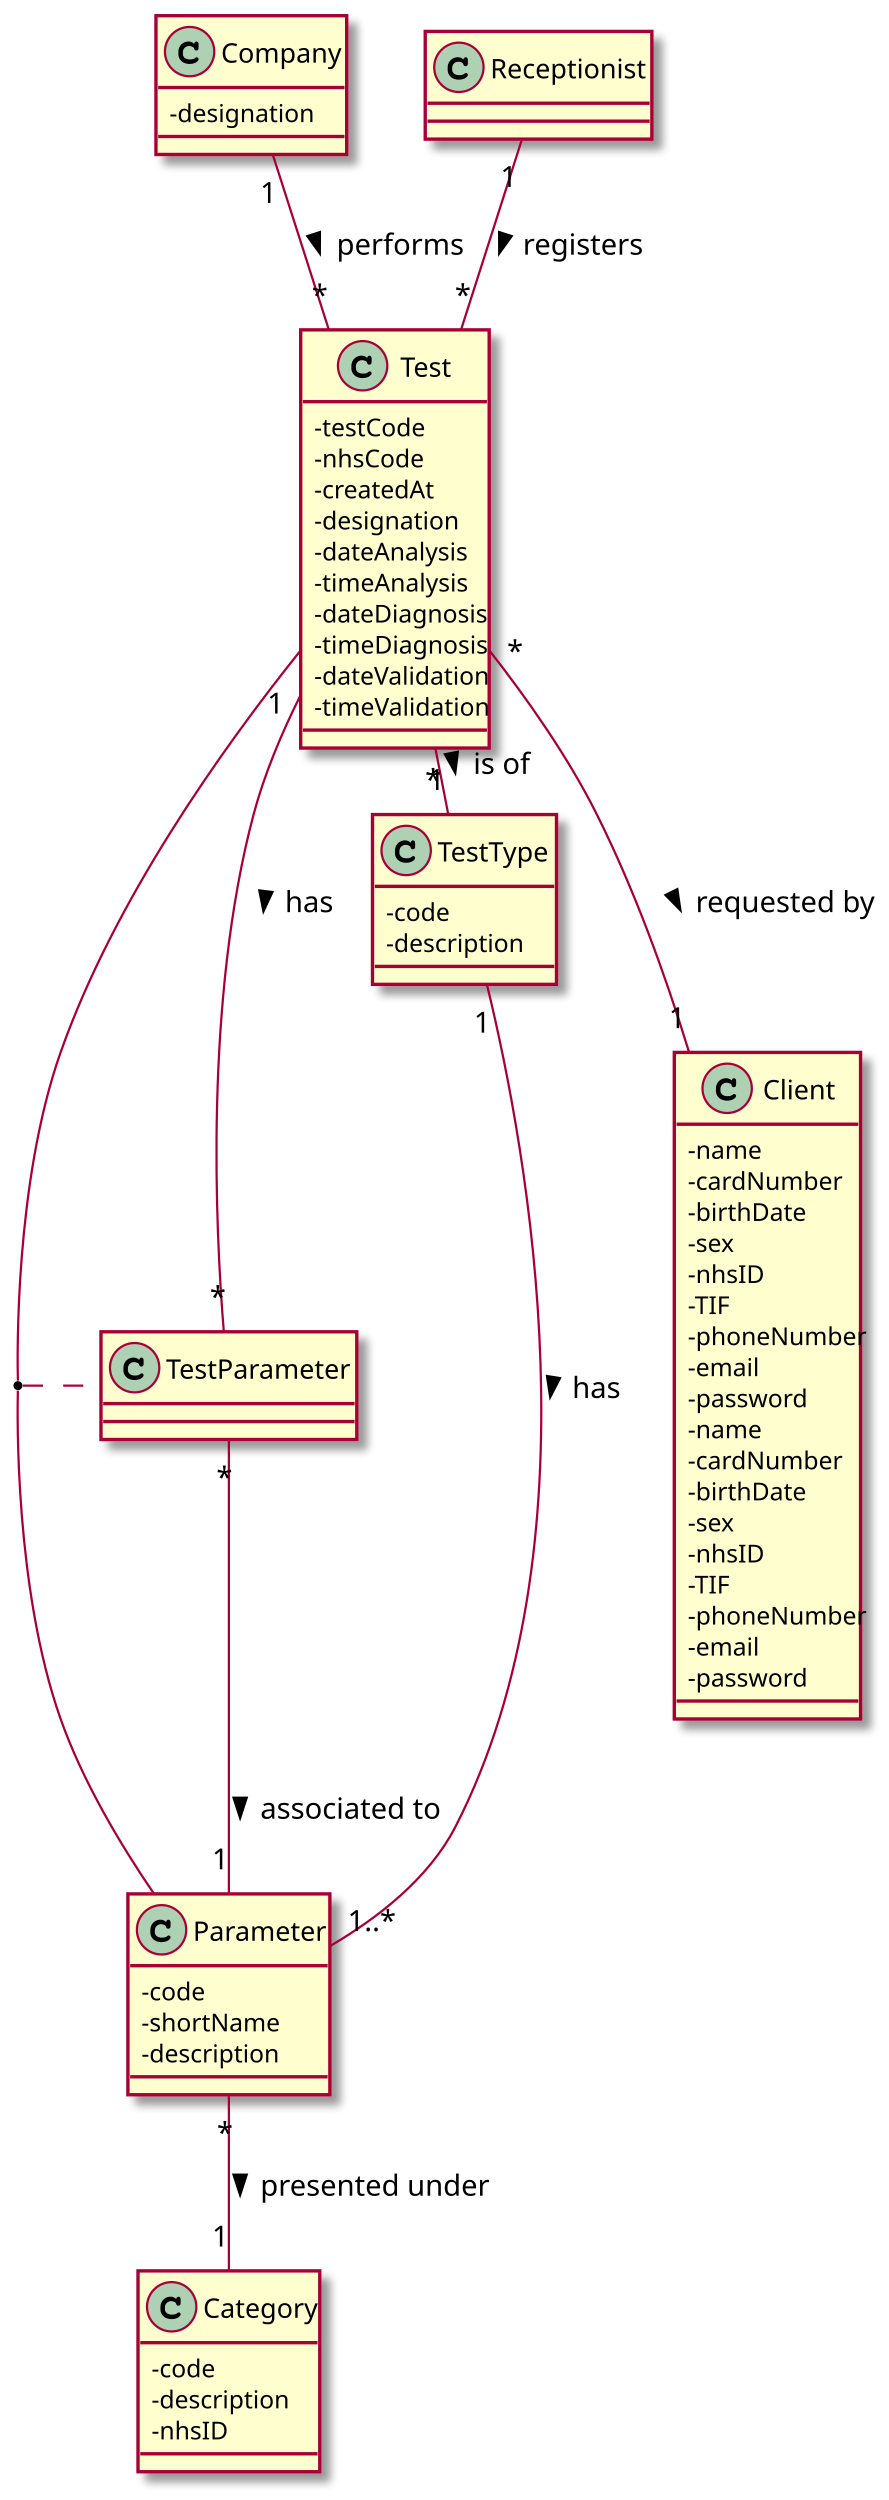
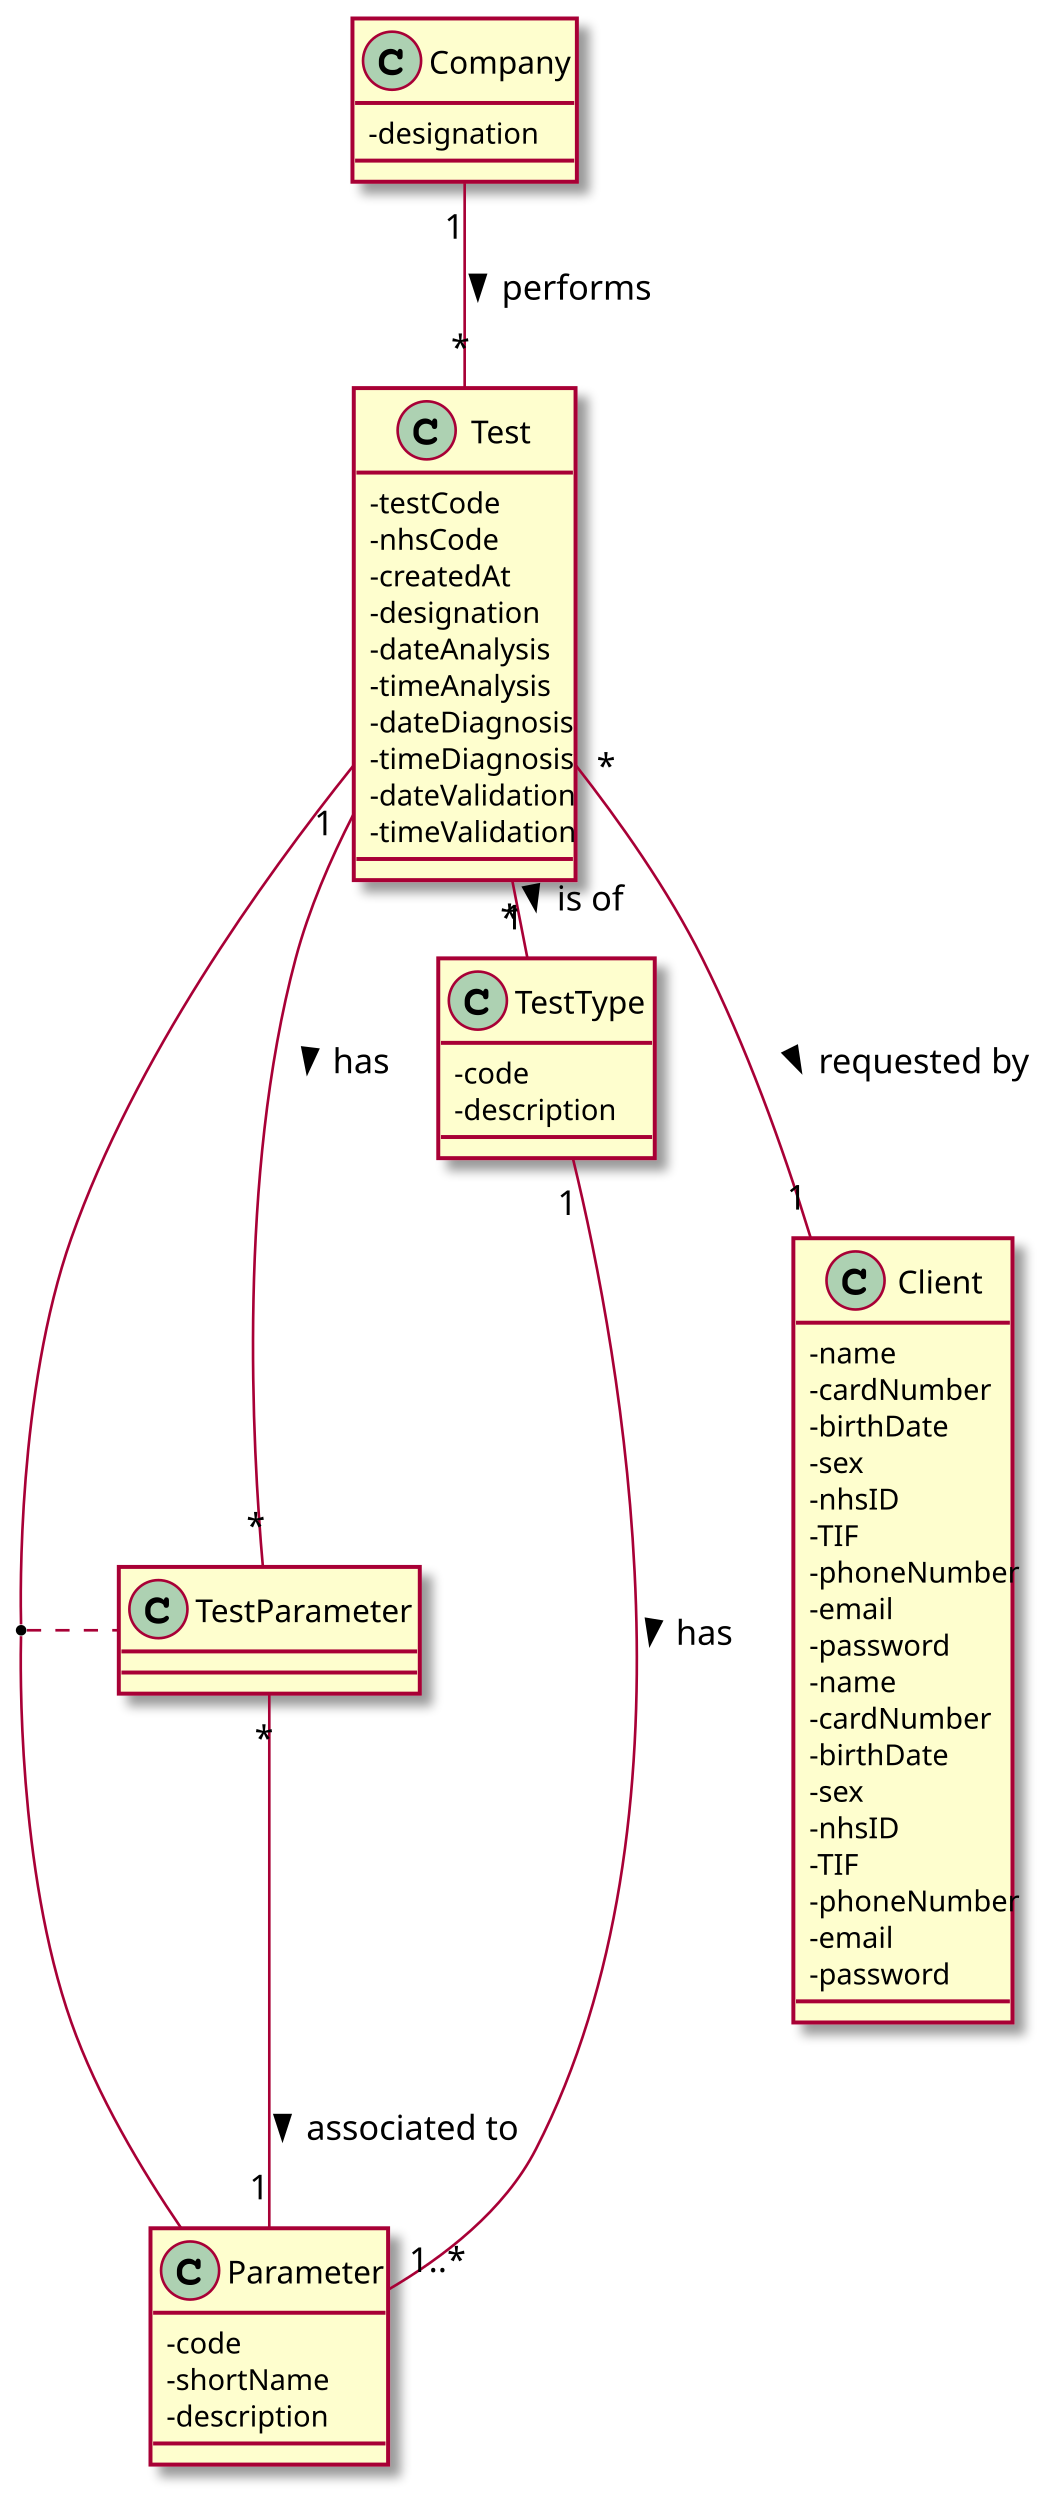
- <svg xmlns="http://www.w3.org/2000/svg" contentScriptType="application/ecmascript" contentStyleType="text/css" height="869.7px" preserveAspectRatio="none" style="width:309px;height:869px;" version="1.1" viewBox="0 0 309 869" width="309.66px" zoomAndPan="magnify">
+ <svg xmlns="http://www.w3.org/2000/svg" contentScriptType="application/ecmascript" contentStyleType="text/css" height="1231.1px" preserveAspectRatio="none" style="width:516px;height:1231px;" version="1.1" viewBox="0 0 516 1231" width="516.1px" zoomAndPan="magnify">
  <defs>
-     <filter height="300%" id="f1e3ngwdzw3k4w" width="300%" x="-1" y="-1">
-       <feGaussianBlur result="blurOut" stdDeviation="1.56" />
+     <filter height="300%" id="f1mv7t9ml3htrl" width="300%" x="-1" y="-1">
+       <feGaussianBlur result="blurOut" stdDeviation="2.6" />
      <feColorMatrix in="blurOut" result="blurOut2" type="matrix" values="0 0 0 0 0 0 0 0 0 0 0 0 0 0 0 0 0 0 .4 0" />
-       <feOffset dx="3.12" dy="3.12" in="blurOut2" result="blurOut3" />
+       <feOffset dx="5.2" dy="5.2" in="blurOut2" result="blurOut3" />
      <feBlend in="SourceGraphic" in2="blurOut3" mode="normal" />
    </filter>
  </defs>
  <g>
-     <rect codeLine="3" fill="#FEFECE" filter="url(#f1e3ngwdzw3k4w)" height="48.232" id="Company" style="stroke:#A80036;stroke-width:1.17;" width="66.3" x="54.21" y="5.46" />
-     <ellipse cx="65.91" cy="17.94" fill="#ADD1B2" rx="8.58" ry="8.58" style="stroke:#A80036;stroke-width:0.78;" />
-     <path d="M67.47,15.21 Q67.628,14.82 67.811,14.625 Q67.994,14.43 68.201,14.43 Q68.567,14.43 68.798,14.649 Q69.03,14.869 69.03,15.381 L69.03,16.599 Q69.03,17.111 68.811,17.331 Q68.591,17.55 68.25,17.55 Q67.945,17.55 67.75,17.416 Q67.555,17.282 67.47,16.928 Q67.433,16.685 67.299,16.551 Q67.056,16.295 66.617,16.148 Q66.178,15.99 65.739,15.99 Q65.191,15.99 64.728,16.209 Q64.277,16.429 63.923,16.916 Q63.57,17.404 63.57,18.074 L63.57,18.793 Q63.57,19.598 64.228,20.134 Q64.886,20.67 66.056,20.67 Q66.751,20.67 67.238,20.512 Q67.519,20.426 67.836,20.146 Q68.043,19.988 68.153,19.939 Q68.262,19.89 68.396,19.89 Q68.652,19.89 68.835,20.097 Q69.03,20.292 69.03,20.573 Q69.03,20.841 68.762,21.157 Q68.372,21.621 67.75,21.877 Q66.934,22.23 65.934,22.23 Q64.764,22.23 63.826,21.767 Q63.07,21.401 62.534,20.609 Q62.01,19.817 62.01,18.878 L62.01,18.025 Q62.01,17.05 62.473,16.197 Q62.948,15.344 63.765,14.893 Q64.594,14.43 65.52,14.43 Q66.081,14.43 66.568,14.625 Q67.056,14.82 67.47,15.21 Z " fill="#000000" />
-     <text fill="#000000" font-family="sans-serif" font-size="9.36" lengthAdjust="spacing" textLength="41.34" x="76.83" y="21.77">Company</text>
-     <line style="stroke:#A80036;stroke-width:1.17;" x1="54.99" x2="119.73" y1="30.42" y2="30.42" />
-     <text fill="#000000" font-family="sans-serif" font-size="8.58" lengthAdjust="spacing" textLength="46.02" x="58.89" y="42.447">-designation</text>
-     <line style="stroke:#A80036;stroke-width:1.17;" x1="54.99" x2="119.73" y1="47.452" y2="47.452" />
-     <rect codeLine="6" fill="#FEFECE" filter="url(#f1e3ngwdzw3k4w)" height="145.36" id="Test" style="stroke:#A80036;stroke-width:1.17;" width="65.52" x="104.52" y="114.66" />
-     <ellipse cx="126.048" cy="127.14" fill="#ADD1B2" rx="8.58" ry="8.58" style="stroke:#A80036;stroke-width:0.78;" />
-     <path d="M127.608,124.41 Q127.766,124.02 127.949,123.825 Q128.132,123.63 128.339,123.63 Q128.705,123.63 128.936,123.849 Q129.168,124.069 129.168,124.581 L129.168,125.799 Q129.168,126.311 128.949,126.531 Q128.729,126.75 128.388,126.75 Q128.083,126.75 127.888,126.616 Q127.693,126.482 127.608,126.128 Q127.571,125.885 127.437,125.751 Q127.194,125.495 126.755,125.348 Q126.316,125.19 125.877,125.19 Q125.329,125.19 124.866,125.409 Q124.415,125.629 124.061,126.116 Q123.708,126.604 123.708,127.274 L123.708,127.993 Q123.708,128.798 124.366,129.334 Q125.024,129.87 126.194,129.87 Q126.889,129.87 127.376,129.712 Q127.657,129.626 127.974,129.346 Q128.181,129.188 128.291,129.139 Q128.4,129.09 128.534,129.09 Q128.79,129.09 128.973,129.297 Q129.168,129.492 129.168,129.773 Q129.168,130.041 128.9,130.357 Q128.51,130.821 127.888,131.077 Q127.072,131.43 126.072,131.43 Q124.902,131.43 123.964,130.967 Q123.208,130.601 122.672,129.809 Q122.148,129.017 122.148,128.078 L122.148,127.225 Q122.148,126.25 122.611,125.397 Q123.086,124.544 123.903,124.093 Q124.732,123.63 125.658,123.63 Q126.219,123.63 126.706,123.825 Q127.194,124.02 127.608,124.41 Z " fill="#000000" />
-     <text fill="#000000" font-family="sans-serif" font-size="9.36" lengthAdjust="spacing" textLength="18.72" x="139.152" y="130.97">Test</text>
-     <line style="stroke:#A80036;stroke-width:1.17;" x1="105.3" x2="169.26" y1="139.62" y2="139.62" />
-     <text fill="#000000" font-family="sans-serif" font-size="8.58" lengthAdjust="spacing" textLength="36.66" x="109.2" y="151.647">-testCode</text>
-     <text fill="#000000" font-family="sans-serif" font-size="8.58" lengthAdjust="spacing" textLength="36.66" x="109.2" y="162.439">-nhsCode</text>
-     <text fill="#000000" font-family="sans-serif" font-size="8.58" lengthAdjust="spacing" textLength="40.56" x="109.2" y="173.231">-createdAt</text>
-     <text fill="#000000" font-family="sans-serif" font-size="8.58" lengthAdjust="spacing" textLength="46.02" x="109.2" y="184.023">-designation</text>
-     <text fill="#000000" font-family="sans-serif" font-size="8.58" lengthAdjust="spacing" textLength="52.26" x="109.2" y="194.815">-dateAnalysis</text>
-     <text fill="#000000" font-family="sans-serif" font-size="8.58" lengthAdjust="spacing" textLength="50.7" x="109.2" y="205.607">-timeAnalysis</text>
-     <text fill="#000000" font-family="sans-serif" font-size="8.58" lengthAdjust="spacing" textLength="56.16" x="109.2" y="216.399">-dateDiagnosis</text>
-     <text fill="#000000" font-family="sans-serif" font-size="8.58" lengthAdjust="spacing" textLength="54.6" x="109.2" y="227.191">-timeDiagnosis</text>
-     <text fill="#000000" font-family="sans-serif" font-size="8.58" lengthAdjust="spacing" textLength="56.16" x="109.2" y="237.983">-dateValidation</text>
-     <text fill="#000000" font-family="sans-serif" font-size="8.58" lengthAdjust="spacing" textLength="54.6" x="109.2" y="248.775">-timeValidation</text>
-     <line style="stroke:#A80036;stroke-width:1.17;" x1="105.3" x2="169.26" y1="253.78" y2="253.78" />
-     <rect codeLine="39" fill="#FEFECE" filter="url(#f1e3ngwdzw3k4w)" height="231.697" id="Client" style="stroke:#A80036;stroke-width:1.17;" width="64.74" x="234.39" y="365.82" />
-     <ellipse cx="252.759" cy="378.3" fill="#ADD1B2" rx="8.58" ry="8.58" style="stroke:#A80036;stroke-width:0.78;" />
-     <path d="M254.319,375.57 Q254.477,375.18 254.66,374.985 Q254.843,374.79 255.05,374.79 Q255.416,374.79 255.647,375.009 Q255.879,375.229 255.879,375.741 L255.879,376.959 Q255.879,377.471 255.66,377.691 Q255.44,377.91 255.099,377.91 Q254.794,377.91 254.599,377.776 Q254.404,377.642 254.319,377.288 Q254.282,377.045 254.148,376.911 Q253.905,376.655 253.466,376.508 Q253.027,376.35 252.588,376.35 Q252.04,376.35 251.577,376.569 Q251.126,376.789 250.772,377.276 Q250.419,377.764 250.419,378.434 L250.419,379.153 Q250.419,379.957 251.077,380.494 Q251.735,381.03 252.905,381.03 Q253.6,381.03 254.087,380.872 Q254.368,380.786 254.685,380.506 Q254.892,380.348 255.001,380.299 Q255.111,380.25 255.245,380.25 Q255.501,380.25 255.684,380.457 Q255.879,380.652 255.879,380.933 Q255.879,381.201 255.611,381.517 Q255.221,381.981 254.599,382.237 Q253.783,382.59 252.783,382.59 Q251.613,382.59 250.675,382.127 Q249.919,381.761 249.383,380.969 Q248.859,380.177 248.859,379.238 L248.859,378.385 Q248.859,377.41 249.322,376.557 Q249.797,375.704 250.614,375.253 Q251.443,374.79 252.369,374.79 Q252.93,374.79 253.417,374.985 Q253.905,375.18 254.319,375.57 Z " fill="#000000" />
-     <text fill="#000000" font-family="sans-serif" font-size="9.36" lengthAdjust="spacing" textLength="24.96" x="265.161" y="382.13">Client</text>
-     <line style="stroke:#A80036;stroke-width:1.17;" x1="235.17" x2="298.35" y1="390.78" y2="390.78" />
-     <text fill="#000000" font-family="sans-serif" font-size="8.58" lengthAdjust="spacing" textLength="23.4" x="239.07" y="402.807">-name</text>
-     <text fill="#000000" font-family="sans-serif" font-size="8.58" lengthAdjust="spacing" textLength="49.14" x="239.07" y="413.599">-cardNumber</text>
-     <text fill="#000000" font-family="sans-serif" font-size="8.58" lengthAdjust="spacing" textLength="36.66" x="239.07" y="424.391">-birthDate</text>
-     <text fill="#000000" font-family="sans-serif" font-size="8.58" lengthAdjust="spacing" textLength="17.16" x="239.07" y="435.183">-sex</text>
-     <text fill="#000000" font-family="sans-serif" font-size="8.58" lengthAdjust="spacing" textLength="24.18" x="239.07" y="445.975">-nhsID</text>
-     <text fill="#000000" font-family="sans-serif" font-size="8.58" lengthAdjust="spacing" textLength="14.04" x="239.07" y="456.767">-TIF</text>
-     <text fill="#000000" font-family="sans-serif" font-size="8.58" lengthAdjust="spacing" textLength="55.38" x="239.07" y="467.559">-phoneNumber</text>
-     <text fill="#000000" font-family="sans-serif" font-size="8.58" lengthAdjust="spacing" textLength="21.84" x="239.07" y="478.351">-email</text>
-     <text fill="#000000" font-family="sans-serif" font-size="8.58" lengthAdjust="spacing" textLength="42.12" x="239.07" y="489.143">-password</text>
-     <text fill="#000000" font-family="sans-serif" font-size="8.58" lengthAdjust="spacing" textLength="23.4" x="239.07" y="499.935">-name</text>
-     <text fill="#000000" font-family="sans-serif" font-size="8.58" lengthAdjust="spacing" textLength="49.14" x="239.07" y="510.727">-cardNumber</text>
-     <text fill="#000000" font-family="sans-serif" font-size="8.58" lengthAdjust="spacing" textLength="36.66" x="239.07" y="521.519">-birthDate</text>
-     <text fill="#000000" font-family="sans-serif" font-size="8.58" lengthAdjust="spacing" textLength="17.16" x="239.07" y="532.311">-sex</text>
-     <text fill="#000000" font-family="sans-serif" font-size="8.58" lengthAdjust="spacing" textLength="24.18" x="239.07" y="543.103">-nhsID</text>
-     <text fill="#000000" font-family="sans-serif" font-size="8.58" lengthAdjust="spacing" textLength="14.04" x="239.07" y="553.895">-TIF</text>
-     <text fill="#000000" font-family="sans-serif" font-size="8.58" lengthAdjust="spacing" textLength="55.38" x="239.07" y="564.687">-phoneNumber</text>
-     <text fill="#000000" font-family="sans-serif" font-size="8.58" lengthAdjust="spacing" textLength="21.84" x="239.07" y="575.479">-email</text>
-     <text fill="#000000" font-family="sans-serif" font-size="8.58" lengthAdjust="spacing" textLength="42.12" x="239.07" y="586.271">-password</text>
-     <line style="stroke:#A80036;stroke-width:1.17;" x1="235.17" x2="298.35" y1="591.277" y2="591.277" />
-     <rect codeLine="29" fill="#FEFECE" filter="url(#f1e3ngwdzw3k4w)" height="37.44" id="Receptionist" style="stroke:#A80036;stroke-width:1.17;" width="78.78" x="147.81" y="10.92" />
-     <ellipse cx="159.51" cy="23.4" fill="#ADD1B2" rx="8.58" ry="8.58" style="stroke:#A80036;stroke-width:0.78;" />
-     <path d="M161.07,20.67 Q161.228,20.28 161.411,20.085 Q161.594,19.89 161.801,19.89 Q162.167,19.89 162.398,20.109 Q162.63,20.329 162.63,20.841 L162.63,22.059 Q162.63,22.571 162.411,22.791 Q162.191,23.01 161.85,23.01 Q161.545,23.01 161.35,22.876 Q161.155,22.742 161.07,22.388 Q161.033,22.145 160.899,22.011 Q160.656,21.755 160.217,21.608 Q159.778,21.45 159.339,21.45 Q158.791,21.45 158.328,21.669 Q157.877,21.889 157.523,22.376 Q157.17,22.864 157.17,23.534 L157.17,24.253 Q157.17,25.058 157.828,25.594 Q158.486,26.13 159.656,26.13 Q160.351,26.13 160.838,25.972 Q161.119,25.886 161.436,25.606 Q161.643,25.448 161.752,25.399 Q161.862,25.35 161.996,25.35 Q162.252,25.35 162.435,25.557 Q162.63,25.752 162.63,26.032 Q162.63,26.301 162.362,26.617 Q161.972,27.081 161.35,27.337 Q160.534,27.69 159.534,27.69 Q158.364,27.69 157.426,27.227 Q156.67,26.861 156.134,26.069 Q155.61,25.277 155.61,24.338 L155.61,23.485 Q155.61,22.51 156.073,21.657 Q156.548,20.804 157.365,20.353 Q158.194,19.89 159.12,19.89 Q159.681,19.89 160.168,20.085 Q160.656,20.28 161.07,20.67 Z " fill="#000000" />
-     <text fill="#000000" font-family="sans-serif" font-size="9.36" lengthAdjust="spacing" textLength="53.82" x="170.43" y="27.23">Receptionist</text>
-     <line style="stroke:#A80036;stroke-width:1.17;" x1="148.59" x2="225.81" y1="35.88" y2="35.88" />
-     <line style="stroke:#A80036;stroke-width:1.17;" x1="148.59" x2="225.81" y1="42.12" y2="42.12" />
-     <rect codeLine="30" fill="#FEFECE" filter="url(#f1e3ngwdzw3k4w)" height="59.024" id="TestType" style="stroke:#A80036;stroke-width:1.17;" width="63.96" x="129.48" y="283.14" />
-     <ellipse cx="141.18" cy="295.62" fill="#ADD1B2" rx="8.58" ry="8.58" style="stroke:#A80036;stroke-width:0.78;" />
-     <path d="M142.74,292.89 Q142.898,292.5 143.081,292.305 Q143.264,292.11 143.471,292.11 Q143.837,292.11 144.068,292.329 Q144.3,292.549 144.3,293.061 L144.3,294.279 Q144.3,294.791 144.081,295.011 Q143.861,295.23 143.52,295.23 Q143.215,295.23 143.02,295.096 Q142.825,294.962 142.74,294.608 Q142.703,294.365 142.569,294.231 Q142.326,293.975 141.887,293.828 Q141.448,293.67 141.009,293.67 Q140.461,293.67 139.998,293.889 Q139.547,294.109 139.193,294.596 Q138.84,295.084 138.84,295.754 L138.84,296.473 Q138.84,297.277 139.498,297.814 Q140.156,298.35 141.326,298.35 Q142.021,298.35 142.508,298.192 Q142.789,298.106 143.106,297.826 Q143.313,297.668 143.423,297.619 Q143.532,297.57 143.666,297.57 Q143.922,297.57 144.105,297.777 Q144.3,297.972 144.3,298.252 Q144.3,298.521 144.032,298.837 Q143.642,299.301 143.02,299.557 Q142.204,299.91 141.204,299.91 Q140.034,299.91 139.096,299.447 Q138.34,299.081 137.804,298.289 Q137.28,297.497 137.28,296.558 L137.28,295.705 Q137.28,294.73 137.743,293.877 Q138.218,293.024 139.035,292.573 Q139.864,292.11 140.79,292.11 Q141.351,292.11 141.838,292.305 Q142.326,292.5 142.74,292.89 Z " fill="#000000" />
-     <text fill="#000000" font-family="sans-serif" font-size="9.36" lengthAdjust="spacing" textLength="39" x="152.1" y="299.45">TestType</text>
-     <line style="stroke:#A80036;stroke-width:1.17;" x1="130.26" x2="192.66" y1="308.1" y2="308.1" />
-     <text fill="#000000" font-family="sans-serif" font-size="8.58" lengthAdjust="spacing" textLength="21.84" x="134.16" y="320.127">-code</text>
-     <text fill="#000000" font-family="sans-serif" font-size="8.58" lengthAdjust="spacing" textLength="44.46" x="134.16" y="330.919">-description</text>
-     <line style="stroke:#A80036;stroke-width:1.17;" x1="130.26" x2="192.66" y1="335.924" y2="335.924" />
-     <rect codeLine="34" fill="#FEFECE" filter="url(#f1e3ngwdzw3k4w)" height="69.816" id="Parameter" style="stroke:#A80036;stroke-width:1.17;" width="70.2" x="44.46" y="658.32" />
-     <ellipse cx="56.16" cy="670.8" fill="#ADD1B2" rx="8.58" ry="8.58" style="stroke:#A80036;stroke-width:0.78;" />
-     <path d="M57.72,668.07 Q57.878,667.68 58.061,667.485 Q58.244,667.29 58.451,667.29 Q58.817,667.29 59.048,667.509 Q59.28,667.729 59.28,668.241 L59.28,669.459 Q59.28,669.971 59.061,670.191 Q58.841,670.41 58.5,670.41 Q58.195,670.41 58,670.276 Q57.805,670.142 57.72,669.788 Q57.683,669.545 57.549,669.411 Q57.306,669.155 56.867,669.008 Q56.428,668.85 55.989,668.85 Q55.441,668.85 54.978,669.069 Q54.527,669.289 54.173,669.776 Q53.82,670.264 53.82,670.934 L53.82,671.653 Q53.82,672.457 54.478,672.994 Q55.136,673.53 56.306,673.53 Q57.001,673.53 57.488,673.372 Q57.769,673.286 58.086,673.006 Q58.293,672.847 58.403,672.799 Q58.512,672.75 58.646,672.75 Q58.902,672.75 59.085,672.957 Q59.28,673.152 59.28,673.433 Q59.28,673.701 59.012,674.018 Q58.622,674.481 58,674.737 Q57.184,675.09 56.184,675.09 Q55.014,675.09 54.076,674.627 Q53.32,674.261 52.784,673.469 Q52.26,672.677 52.26,671.738 L52.26,670.885 Q52.26,669.91 52.723,669.057 Q53.198,668.204 54.015,667.753 Q54.844,667.29 55.77,667.29 Q56.331,667.29 56.818,667.485 Q57.306,667.68 57.72,668.07 Z " fill="#000000" />
-     <text fill="#000000" font-family="sans-serif" font-size="9.36" lengthAdjust="spacing" textLength="45.24" x="67.08" y="674.63">Parameter</text>
-     <line style="stroke:#A80036;stroke-width:1.17;" x1="45.24" x2="113.88" y1="683.28" y2="683.28" />
-     <text fill="#000000" font-family="sans-serif" font-size="8.58" lengthAdjust="spacing" textLength="21.84" x="49.14" y="695.307">-code</text>
-     <text fill="#000000" font-family="sans-serif" font-size="8.58" lengthAdjust="spacing" textLength="43.68" x="49.14" y="706.099">-shortName</text>
-     <text fill="#000000" font-family="sans-serif" font-size="8.58" lengthAdjust="spacing" textLength="44.46" x="49.14" y="716.891">-description</text>
-     <line style="stroke:#A80036;stroke-width:1.17;" x1="45.24" x2="113.88" y1="721.896" y2="721.896" />
-     <rect codeLine="50" fill="#FEFECE" filter="url(#f1e3ngwdzw3k4w)" height="69.816" id="Category" style="stroke:#A80036;stroke-width:1.17;" width="63.18" x="47.97" y="789.36" />
-     <ellipse cx="59.67" cy="801.84" fill="#ADD1B2" rx="8.58" ry="8.58" style="stroke:#A80036;stroke-width:0.78;" />
-     <path d="M61.23,799.11 Q61.388,798.72 61.571,798.525 Q61.754,798.33 61.961,798.33 Q62.327,798.33 62.558,798.549 Q62.79,798.769 62.79,799.281 L62.79,800.499 Q62.79,801.011 62.571,801.231 Q62.351,801.45 62.01,801.45 Q61.705,801.45 61.51,801.316 Q61.315,801.182 61.23,800.828 Q61.193,800.585 61.059,800.451 Q60.816,800.195 60.377,800.048 Q59.938,799.89 59.499,799.89 Q58.951,799.89 58.488,800.109 Q58.037,800.329 57.683,800.816 Q57.33,801.304 57.33,801.974 L57.33,802.693 Q57.33,803.497 57.988,804.034 Q58.646,804.57 59.816,804.57 Q60.511,804.57 60.998,804.412 Q61.279,804.326 61.596,804.046 Q61.803,803.888 61.913,803.839 Q62.022,803.79 62.156,803.79 Q62.412,803.79 62.595,803.997 Q62.79,804.192 62.79,804.472 Q62.79,804.741 62.522,805.058 Q62.132,805.521 61.51,805.777 Q60.694,806.13 59.694,806.13 Q58.524,806.13 57.586,805.667 Q56.83,805.301 56.294,804.509 Q55.77,803.717 55.77,802.778 L55.77,801.925 Q55.77,800.95 56.233,800.097 Q56.708,799.244 57.525,798.793 Q58.354,798.33 59.28,798.33 Q59.841,798.33 60.328,798.525 Q60.816,798.72 61.23,799.11 Z " fill="#000000" />
-     <text fill="#000000" font-family="sans-serif" font-size="9.36" lengthAdjust="spacing" textLength="38.22" x="70.59" y="805.67">Category</text>
-     <line style="stroke:#A80036;stroke-width:1.17;" x1="48.75" x2="110.37" y1="814.32" y2="814.32" />
-     <text fill="#000000" font-family="sans-serif" font-size="8.58" lengthAdjust="spacing" textLength="21.84" x="52.65" y="826.347">-code</text>
-     <text fill="#000000" font-family="sans-serif" font-size="8.58" lengthAdjust="spacing" textLength="44.46" x="52.65" y="837.139">-description</text>
-     <text fill="#000000" font-family="sans-serif" font-size="8.58" lengthAdjust="spacing" textLength="24.18" x="52.65" y="847.931">-nhsID</text>
-     <line style="stroke:#A80036;stroke-width:1.17;" x1="48.75" x2="110.37" y1="852.936" y2="852.936" />
-     <rect fill="#FEFECE" filter="url(#f1e3ngwdzw3k4w)" height="37.44" id="TestParameter" style="stroke:#A80036;stroke-width:1.17;" width="88.92" x="35.1" y="462.93" />
-     <ellipse cx="46.8" cy="475.41" fill="#ADD1B2" rx="8.58" ry="8.58" style="stroke:#A80036;stroke-width:0.78;" />
-     <path d="M48.36,472.68 Q48.518,472.29 48.701,472.095 Q48.884,471.9 49.091,471.9 Q49.457,471.9 49.688,472.119 Q49.92,472.339 49.92,472.851 L49.92,474.069 Q49.92,474.581 49.701,474.801 Q49.481,475.02 49.14,475.02 Q48.835,475.02 48.64,474.886 Q48.445,474.752 48.36,474.398 Q48.323,474.155 48.189,474.021 Q47.946,473.765 47.507,473.618 Q47.068,473.46 46.629,473.46 Q46.081,473.46 45.618,473.679 Q45.167,473.899 44.813,474.386 Q44.46,474.874 44.46,475.544 L44.46,476.263 Q44.46,477.067 45.118,477.604 Q45.776,478.14 46.946,478.14 Q47.641,478.14 48.128,477.982 Q48.409,477.896 48.726,477.616 Q48.933,477.457 49.042,477.409 Q49.152,477.36 49.286,477.36 Q49.542,477.36 49.725,477.567 Q49.92,477.762 49.92,478.043 Q49.92,478.311 49.652,478.627 Q49.262,479.091 48.64,479.347 Q47.824,479.7 46.824,479.7 Q45.654,479.7 44.716,479.237 Q43.96,478.871 43.424,478.079 Q42.9,477.287 42.9,476.348 L42.9,475.495 Q42.9,474.52 43.363,473.667 Q43.838,472.814 44.655,472.363 Q45.484,471.9 46.41,471.9 Q46.971,471.9 47.458,472.095 Q47.946,472.29 48.36,472.68 Z " fill="#000000" />
-     <text fill="#000000" font-family="sans-serif" font-size="9.36" lengthAdjust="spacing" textLength="63.96" x="57.72" y="479.24">TestParameter</text>
-     <line style="stroke:#A80036;stroke-width:1.17;" x1="35.88" x2="123.24" y1="487.89" y2="487.89" />
-     <line style="stroke:#A80036;stroke-width:1.17;" x1="35.88" x2="123.24" y1="494.13" y2="494.13" />
-     <ellipse cx="6.24" cy="481.65" fill="#000000" rx="1.56" ry="1.56" style="stroke:none;stroke-width:0.78;" />
-     <path codeLine="56" d="M169.307,342.436 C183.635,401.287 208.198,537.748 158.34,634.92 C149.05,653.024 131.157,666.838 114.777,676.408 " fill="none" id="TestType-Parameter" style="stroke:#A80036;stroke-width:0.78;" />
-     <polygon fill="#000000" points="191.251,485.636,194.651,479.043,190.126,478.304,191.251,485.636" style="stroke:#000000;stroke-width:0.78;" />
-     <text fill="#000000" font-family="sans-serif" font-size="10.14" lengthAdjust="spacing" textLength="16.38" x="198.9" y="485.936">has</text>
-     <text fill="#000000" font-family="sans-serif" font-size="10.14" lengthAdjust="spacing" textLength="5.46" x="164.694" y="358.951">1</text>
-     <text fill="#000000" font-family="sans-serif" font-size="10.14" lengthAdjust="spacing" textLength="15.6" x="120.826" y="671.231">1..*</text>
-     <path d="M104.286,226.348 C76.939,260.512 39.647,313.123 21.06,365.82 C5.117,411.021 6.006,471.619 6.217,479.911 " fill="none" id="Test-apoint4086" style="stroke:#A80036;stroke-width:0.78;" />
-     <path d="M6.209,483.389 C6.006,491.689 5.093,552.287 21.06,597.48 C28.681,619.055 41.707,640.957 53.539,658.304 " fill="none" id="apoint4086-Parameter" style="stroke:#A80036;stroke-width:0.78;" />
-     <path d="M7.956,481.65 C17.004,481.65 26.044,481.65 35.092,481.65 " fill="none" id="apoint4086-TestParameter" style="stroke:#A80036;stroke-width:0.78;stroke-dasharray:7.0,7.0;" />
-     <path codeLine="58" d="M170.063,226.044 C183.136,242.713 197.434,263.032 207.48,283.14 C220.334,308.864 230.958,337.896 239.483,365.625 " fill="none" id="Test-Client" style="stroke:#A80036;stroke-width:0.78;" />
-     <polygon fill="#000000" points="236.517,316.409,235.428,309.071,231.322,311.113,236.517,316.409" style="stroke:#000000;stroke-width:0.78;" />
-     <text fill="#000000" font-family="sans-serif" font-size="10.14" lengthAdjust="spacing" textLength="58.5" x="241.8" y="317.066">requested by</text>
-     <text fill="#000000" font-family="sans-serif" font-size="10.14" lengthAdjust="spacing" textLength="3.9" x="176.25" y="229.897">*</text>
-     <text fill="#000000" font-family="sans-serif" font-size="10.14" lengthAdjust="spacing" textLength="5.46" x="232.476" y="357.373">1</text>
-     <path codeLine="59" d="M77.789,462.758 C74.888,427.479 71.042,347.389 88.14,283.14 C91.868,269.123 97.89,254.818 104.458,241.691 " fill="none" id="TestParameter-Test" style="stroke:#A80036;stroke-width:0.78;" />
-     <polygon fill="#000000" points="91.573,316.789,94.694,310.059,90.142,309.51,91.573,316.789" style="stroke:#000000;stroke-width:0.78;" />
-     <text fill="#000000" font-family="sans-serif" font-size="10.14" lengthAdjust="spacing" textLength="16.38" x="99.06" y="317.066">has</text>
-     <text fill="#000000" font-family="sans-serif" font-size="10.14" lengthAdjust="spacing" textLength="3.9" x="72.936" y="454.4">*</text>
-     <text fill="#000000" font-family="sans-serif" font-size="10.14" lengthAdjust="spacing" textLength="5.46" x="92.887" y="248.03">1</text>
-     <path codeLine="60" d="M181.373,48.617 C176.132,65.013 168.067,90.223 160.259,114.613 " fill="none" id="Receptionist-Test" style="stroke:#A80036;stroke-width:0.78;" />
-     <polygon fill="#000000" points="173.532,88.092,177.865,82.07,173.498,80.674,173.532,88.092" style="stroke:#000000;stroke-width:0.78;" />
-     <text fill="#000000" font-family="sans-serif" font-size="10.14" lengthAdjust="spacing" textLength="39" x="181.74" y="88.526">registers</text>
-     <text fill="#000000" font-family="sans-serif" font-size="10.14" lengthAdjust="spacing" textLength="5.46" x="173.935" y="65.007">1</text>
-     <text fill="#000000" font-family="sans-serif" font-size="10.14" lengthAdjust="spacing" textLength="3.9" x="158.1" y="106.131">*</text>
-     <path codeLine="61" d="M94.942,54.116 C100.121,70.309 107.289,92.703 114.254,114.465 " fill="none" id="Company-Test" style="stroke:#A80036;stroke-width:0.78;" />
-     <polygon fill="#000000" points="111.169,88.091,111.202,80.673,106.835,82.071,111.169,88.091" style="stroke:#000000;stroke-width:0.78;" />
-     <text fill="#000000" font-family="sans-serif" font-size="10.14" lengthAdjust="spacing" textLength="39" x="117" y="88.526">performs</text>
-     <text fill="#000000" font-family="sans-serif" font-size="10.14" lengthAdjust="spacing" textLength="5.46" x="90.406" y="70.536">1</text>
-     <text fill="#000000" font-family="sans-serif" font-size="10.14" lengthAdjust="spacing" textLength="3.9" x="108.364" y="106.218">*</text>
-     <path codeLine="62" d="M151.273,259.763 C152.864,267.907 154.409,275.816 155.789,282.922 " fill="none" id="Test-TestType" style="stroke:#A80036;stroke-width:0.78;" />
-     <polygon fill="#000000" points="158.252,268.674,159.151,261.31,154.651,262.188,158.252,268.674" style="stroke:#000000;stroke-width:0.78;" />
-     <text fill="#000000" font-family="sans-serif" font-size="10.14" lengthAdjust="spacing" textLength="18.72" x="164.525" y="268.995">is of</text>
-     <text fill="#000000" font-family="sans-serif" font-size="10.14" lengthAdjust="spacing" textLength="3.9" x="147.761" y="274.628">*</text>
-     <text fill="#000000" font-family="sans-serif" font-size="10.14" lengthAdjust="spacing" textLength="5.46" x="148.833" y="274.585">1</text>
-     <path codeLine="63" d="M79.56,500.713 C79.56,535.774 79.56,612.963 79.56,658.047 " fill="none" id="TestParameter-Parameter" style="stroke:#A80036;stroke-width:0.78;" />
-     <polygon fill="#000000" points="83.46,631.937,85.752,624.882,81.168,624.882,83.46,631.937" style="stroke:#000000;stroke-width:0.78;" />
-     <text fill="#000000" font-family="sans-serif" font-size="10.14" lengthAdjust="spacing" textLength="60.84" x="90.48" y="632.186">associated to</text>
-     <text fill="#000000" font-family="sans-serif" font-size="10.14" lengthAdjust="spacing" textLength="3.9" x="75.209" y="517.122">*</text>
-     <text fill="#000000" font-family="sans-serif" font-size="10.14" lengthAdjust="spacing" textLength="5.46" x="73.682" y="649.772">1</text>
-     <path codeLine="64" d="M79.56,728.559 C79.56,747.287 79.56,770.406 79.56,789.165 " fill="none" id="Parameter-Category" style="stroke:#A80036;stroke-width:0.78;" />
-     <polygon fill="#000000" points="83.46,762.977,85.752,755.922,81.168,755.922,83.46,762.977" style="stroke:#000000;stroke-width:0.78;" />
-     <text fill="#000000" font-family="sans-serif" font-size="10.14" lengthAdjust="spacing" textLength="72.54" x="90.48" y="763.226">presented under</text>
-     <text fill="#000000" font-family="sans-serif" font-size="10.14" lengthAdjust="spacing" textLength="3.9" x="75.386" y="744.95">*</text>
-     <text fill="#000000" font-family="sans-serif" font-size="10.14" lengthAdjust="spacing" textLength="5.46" x="73.682" y="780.902">1</text>
+     <rect codeLine="3" fill="#FEFECE" filter="url(#f1mv7t9ml3htrl)" height="80.387" id="Company" style="stroke:#A80036;stroke-width:1.95;" width="110.5" x="173.55" y="9.1" />
+     <ellipse cx="193.05" cy="29.9" fill="#ADD1B2" rx="14.3" ry="14.3" style="stroke:#A80036;stroke-width:1.3;" />
+     <path d="M195.65,25.35 Q195.914,24.7 196.219,24.375 Q196.523,24.05 196.869,24.05 Q197.478,24.05 197.864,24.416 Q198.25,24.781 198.25,25.634 L198.25,27.666 Q198.25,28.519 197.884,28.884 Q197.519,29.25 196.95,29.25 Q196.442,29.25 196.117,29.027 Q195.792,28.803 195.65,28.214 Q195.589,27.808 195.366,27.584 Q194.959,27.158 194.228,26.914 Q193.497,26.65 192.766,26.65 Q191.852,26.65 191.08,27.016 Q190.328,27.381 189.739,28.194 Q189.15,29.006 189.15,30.123 L189.15,31.322 Q189.15,32.663 190.247,33.556 Q191.344,34.45 193.294,34.45 Q194.452,34.45 195.264,34.186 Q195.731,34.044 196.259,33.577 Q196.605,33.312 196.787,33.231 Q196.97,33.15 197.194,33.15 Q197.62,33.15 197.925,33.495 Q198.25,33.82 198.25,34.288 Q198.25,34.734 197.803,35.263 Q197.153,36.034 196.117,36.461 Q194.756,37.05 193.091,37.05 Q191.141,37.05 189.577,36.278 Q188.317,35.669 187.423,34.348 Q186.55,33.028 186.55,31.464 L186.55,30.042 Q186.55,28.417 187.322,26.995 Q188.114,25.573 189.475,24.822 Q190.856,24.05 192.4,24.05 Q193.334,24.05 194.147,24.375 Q194.959,24.7 195.65,25.35 Z " fill="#000000" />
+     <text fill="#000000" font-family="sans-serif" font-size="15.6" lengthAdjust="spacing" textLength="68.9" x="211.25" y="36.283">Company</text>
+     <line style="stroke:#A80036;stroke-width:1.95;" x1="174.85" x2="282.75" y1="50.7" y2="50.7" />
+     <text fill="#000000" font-family="sans-serif" font-size="14.3" lengthAdjust="spacing" textLength="76.7" x="181.35" y="70.745">-designation</text>
+     <line style="stroke:#A80036;stroke-width:1.95;" x1="174.85" x2="282.75" y1="79.087" y2="79.087" />
+     <rect codeLine="6" fill="#FEFECE" filter="url(#f1mv7t9ml3htrl)" height="242.267" id="Test" style="stroke:#A80036;stroke-width:1.95;" width="109.2" x="174.2" y="191.1" />
+     <ellipse cx="210.08" cy="211.9" fill="#ADD1B2" rx="14.3" ry="14.3" style="stroke:#A80036;stroke-width:1.3;" />
+     <path d="M212.68,207.35 Q212.944,206.7 213.249,206.375 Q213.553,206.05 213.899,206.05 Q214.508,206.05 214.894,206.416 Q215.28,206.781 215.28,207.634 L215.28,209.666 Q215.28,210.519 214.914,210.884 Q214.549,211.25 213.98,211.25 Q213.472,211.25 213.147,211.027 Q212.822,210.803 212.68,210.214 Q212.619,209.808 212.396,209.584 Q211.989,209.158 211.258,208.914 Q210.527,208.65 209.796,208.65 Q208.882,208.65 208.11,209.016 Q207.358,209.381 206.769,210.194 Q206.18,211.006 206.18,212.123 L206.18,213.322 Q206.18,214.662 207.277,215.556 Q208.374,216.45 210.324,216.45 Q211.482,216.45 212.294,216.186 Q212.761,216.044 213.289,215.577 Q213.635,215.312 213.817,215.231 Q214,215.15 214.224,215.15 Q214.65,215.15 214.955,215.495 Q215.28,215.82 215.28,216.287 Q215.28,216.734 214.833,217.262 Q214.183,218.034 213.147,218.461 Q211.786,219.05 210.121,219.05 Q208.171,219.05 206.607,218.278 Q205.347,217.669 204.453,216.348 Q203.58,215.028 203.58,213.464 L203.58,212.042 Q203.58,210.417 204.352,208.995 Q205.144,207.573 206.505,206.822 Q207.886,206.05 209.43,206.05 Q210.364,206.05 211.177,206.375 Q211.989,206.7 212.68,207.35 Z " fill="#000000" />
+     <text fill="#000000" font-family="sans-serif" font-size="15.6" lengthAdjust="spacing" textLength="31.2" x="231.92" y="218.283">Test</text>
+     <line style="stroke:#A80036;stroke-width:1.95;" x1="175.5" x2="282.1" y1="232.7" y2="232.7" />
+     <text fill="#000000" font-family="sans-serif" font-size="14.3" lengthAdjust="spacing" textLength="61.1" x="182" y="252.745">-testCode</text>
+     <text fill="#000000" font-family="sans-serif" font-size="14.3" lengthAdjust="spacing" textLength="61.1" x="182" y="270.731">-nhsCode</text>
+     <text fill="#000000" font-family="sans-serif" font-size="14.3" lengthAdjust="spacing" textLength="67.6" x="182" y="288.718">-createdAt</text>
+     <text fill="#000000" font-family="sans-serif" font-size="14.3" lengthAdjust="spacing" textLength="76.7" x="182" y="306.705">-designation</text>
+     <text fill="#000000" font-family="sans-serif" font-size="14.3" lengthAdjust="spacing" textLength="87.1" x="182" y="324.692">-dateAnalysis</text>
+     <text fill="#000000" font-family="sans-serif" font-size="14.3" lengthAdjust="spacing" textLength="84.5" x="182" y="342.678">-timeAnalysis</text>
+     <text fill="#000000" font-family="sans-serif" font-size="14.3" lengthAdjust="spacing" textLength="93.6" x="182" y="360.665">-dateDiagnosis</text>
+     <text fill="#000000" font-family="sans-serif" font-size="14.3" lengthAdjust="spacing" textLength="91" x="182" y="378.652">-timeDiagnosis</text>
+     <text fill="#000000" font-family="sans-serif" font-size="14.3" lengthAdjust="spacing" textLength="93.6" x="182" y="396.638">-dateValidation</text>
+     <text fill="#000000" font-family="sans-serif" font-size="14.3" lengthAdjust="spacing" textLength="91" x="182" y="414.625">-timeValidation</text>
+     <line style="stroke:#A80036;stroke-width:1.95;" x1="175.5" x2="282.1" y1="422.967" y2="422.967" />
+     <rect codeLine="38" fill="#FEFECE" filter="url(#f1mv7t9ml3htrl)" height="386.161" id="Client" style="stroke:#A80036;stroke-width:1.95;" width="107.9" x="390.65" y="609.7" />
+     <ellipse cx="421.265" cy="630.5" fill="#ADD1B2" rx="14.3" ry="14.3" style="stroke:#A80036;stroke-width:1.3;" />
+     <path d="M423.865,625.95 Q424.129,625.3 424.434,624.975 Q424.738,624.65 425.084,624.65 Q425.693,624.65 426.079,625.016 Q426.465,625.381 426.465,626.234 L426.465,628.266 Q426.465,629.119 426.099,629.484 Q425.734,629.85 425.165,629.85 Q424.657,629.85 424.332,629.627 Q424.007,629.403 423.865,628.814 Q423.804,628.408 423.581,628.184 Q423.174,627.758 422.443,627.514 Q421.712,627.25 420.981,627.25 Q420.067,627.25 419.295,627.616 Q418.543,627.981 417.954,628.794 Q417.365,629.606 417.365,630.723 L417.365,631.922 Q417.365,633.263 418.462,634.156 Q419.559,635.05 421.509,635.05 Q422.667,635.05 423.479,634.786 Q423.946,634.644 424.474,634.177 Q424.82,633.913 425.002,633.831 Q425.185,633.75 425.409,633.75 Q425.835,633.75 426.14,634.095 Q426.465,634.42 426.465,634.888 Q426.465,635.334 426.018,635.862 Q425.368,636.634 424.332,637.061 Q422.971,637.65 421.306,637.65 Q419.356,637.65 417.792,636.878 Q416.532,636.269 415.638,634.948 Q414.765,633.628 414.765,632.064 L414.765,630.642 Q414.765,629.017 415.537,627.595 Q416.329,626.173 417.69,625.422 Q419.071,624.65 420.615,624.65 Q421.549,624.65 422.362,624.975 Q423.174,625.3 423.865,625.95 Z " fill="#000000" />
+     <text fill="#000000" font-family="sans-serif" font-size="15.6" lengthAdjust="spacing" textLength="41.6" x="441.935" y="636.883">Client</text>
+     <line style="stroke:#A80036;stroke-width:1.95;" x1="391.95" x2="497.25" y1="651.3" y2="651.3" />
+     <text fill="#000000" font-family="sans-serif" font-size="14.3" lengthAdjust="spacing" textLength="39" x="398.45" y="671.345">-name</text>
+     <text fill="#000000" font-family="sans-serif" font-size="14.3" lengthAdjust="spacing" textLength="81.9" x="398.45" y="689.331">-cardNumber</text>
+     <text fill="#000000" font-family="sans-serif" font-size="14.3" lengthAdjust="spacing" textLength="61.1" x="398.45" y="707.318">-birthDate</text>
+     <text fill="#000000" font-family="sans-serif" font-size="14.3" lengthAdjust="spacing" textLength="28.6" x="398.45" y="725.305">-sex</text>
+     <text fill="#000000" font-family="sans-serif" font-size="14.3" lengthAdjust="spacing" textLength="40.3" x="398.45" y="743.292">-nhsID</text>
+     <text fill="#000000" font-family="sans-serif" font-size="14.3" lengthAdjust="spacing" textLength="23.4" x="398.45" y="761.278">-TIF</text>
+     <text fill="#000000" font-family="sans-serif" font-size="14.3" lengthAdjust="spacing" textLength="92.3" x="398.45" y="779.265">-phoneNumber</text>
+     <text fill="#000000" font-family="sans-serif" font-size="14.3" lengthAdjust="spacing" textLength="36.4" x="398.45" y="797.252">-email</text>
+     <text fill="#000000" font-family="sans-serif" font-size="14.3" lengthAdjust="spacing" textLength="70.2" x="398.45" y="815.238">-password</text>
+     <text fill="#000000" font-family="sans-serif" font-size="14.3" lengthAdjust="spacing" textLength="39" x="398.45" y="833.225">-name</text>
+     <text fill="#000000" font-family="sans-serif" font-size="14.3" lengthAdjust="spacing" textLength="81.9" x="398.45" y="851.212">-cardNumber</text>
+     <text fill="#000000" font-family="sans-serif" font-size="14.3" lengthAdjust="spacing" textLength="61.1" x="398.45" y="869.198">-birthDate</text>
+     <text fill="#000000" font-family="sans-serif" font-size="14.3" lengthAdjust="spacing" textLength="28.6" x="398.45" y="887.185">-sex</text>
+     <text fill="#000000" font-family="sans-serif" font-size="14.3" lengthAdjust="spacing" textLength="40.3" x="398.45" y="905.172">-nhsID</text>
+     <text fill="#000000" font-family="sans-serif" font-size="14.3" lengthAdjust="spacing" textLength="23.4" x="398.45" y="923.159">-TIF</text>
+     <text fill="#000000" font-family="sans-serif" font-size="14.3" lengthAdjust="spacing" textLength="92.3" x="398.45" y="941.145">-phoneNumber</text>
+     <text fill="#000000" font-family="sans-serif" font-size="14.3" lengthAdjust="spacing" textLength="36.4" x="398.45" y="959.132">-email</text>
+     <text fill="#000000" font-family="sans-serif" font-size="14.3" lengthAdjust="spacing" textLength="70.2" x="398.45" y="977.119">-password</text>
+     <line style="stroke:#A80036;stroke-width:1.95;" x1="391.95" x2="497.25" y1="985.461" y2="985.461" />
+     <rect codeLine="29" fill="#FEFECE" filter="url(#f1mv7t9ml3htrl)" height="98.373" id="TestType" style="stroke:#A80036;stroke-width:1.95;" width="106.6" x="215.8" y="471.9" />
+     <ellipse cx="235.3" cy="492.7" fill="#ADD1B2" rx="14.3" ry="14.3" style="stroke:#A80036;stroke-width:1.3;" />
+     <path d="M237.9,488.15 Q238.164,487.5 238.469,487.175 Q238.773,486.85 239.119,486.85 Q239.728,486.85 240.114,487.216 Q240.5,487.581 240.5,488.434 L240.5,490.466 Q240.5,491.319 240.134,491.684 Q239.769,492.05 239.2,492.05 Q238.692,492.05 238.367,491.827 Q238.042,491.603 237.9,491.014 Q237.839,490.608 237.616,490.384 Q237.209,489.958 236.478,489.714 Q235.747,489.45 235.016,489.45 Q234.102,489.45 233.33,489.816 Q232.578,490.181 231.989,490.994 Q231.4,491.806 231.4,492.923 L231.4,494.122 Q231.4,495.462 232.497,496.356 Q233.594,497.25 235.544,497.25 Q236.702,497.25 237.514,496.986 Q237.981,496.844 238.509,496.377 Q238.855,496.113 239.037,496.031 Q239.22,495.95 239.444,495.95 Q239.87,495.95 240.175,496.295 Q240.5,496.62 240.5,497.087 Q240.5,497.534 240.053,498.062 Q239.403,498.834 238.367,499.261 Q237.006,499.85 235.341,499.85 Q233.391,499.85 231.827,499.078 Q230.567,498.469 229.673,497.148 Q228.8,495.828 228.8,494.264 L228.8,492.842 Q228.8,491.217 229.572,489.795 Q230.364,488.373 231.725,487.622 Q233.106,486.85 234.65,486.85 Q235.584,486.85 236.397,487.175 Q237.209,487.5 237.9,488.15 Z " fill="#000000" />
+     <text fill="#000000" font-family="sans-serif" font-size="15.6" lengthAdjust="spacing" textLength="65" x="253.5" y="499.083">TestType</text>
+     <line style="stroke:#A80036;stroke-width:1.95;" x1="217.1" x2="321.1" y1="513.5" y2="513.5" />
+     <text fill="#000000" font-family="sans-serif" font-size="14.3" lengthAdjust="spacing" textLength="36.4" x="223.6" y="533.545">-code</text>
+     <text fill="#000000" font-family="sans-serif" font-size="14.3" lengthAdjust="spacing" textLength="74.1" x="223.6" y="551.531">-description</text>
+     <line style="stroke:#A80036;stroke-width:1.95;" x1="217.1" x2="321.1" y1="559.873" y2="559.873" />
+     <rect codeLine="33" fill="#FEFECE" filter="url(#f1mv7t9ml3htrl)" height="116.36" id="Parameter" style="stroke:#A80036;stroke-width:1.95;" width="117" x="74.1" y="1097.2" />
+     <ellipse cx="93.6" cy="1118" fill="#ADD1B2" rx="14.3" ry="14.3" style="stroke:#A80036;stroke-width:1.3;" />
+     <path d="M96.2,1113.45 Q96.464,1112.8 96.769,1112.475 Q97.073,1112.15 97.419,1112.15 Q98.028,1112.15 98.414,1112.516 Q98.8,1112.881 98.8,1113.734 L98.8,1115.766 Q98.8,1116.619 98.434,1116.984 Q98.069,1117.35 97.5,1117.35 Q96.992,1117.35 96.667,1117.127 Q96.342,1116.903 96.2,1116.314 Q96.139,1115.908 95.916,1115.684 Q95.509,1115.258 94.778,1115.014 Q94.047,1114.75 93.316,1114.75 Q92.402,1114.75 91.63,1115.116 Q90.878,1115.481 90.289,1116.294 Q89.7,1117.106 89.7,1118.223 L89.7,1119.422 Q89.7,1120.763 90.797,1121.656 Q91.894,1122.55 93.844,1122.55 Q95.002,1122.55 95.814,1122.286 Q96.281,1122.144 96.809,1121.677 Q97.155,1121.412 97.338,1121.331 Q97.52,1121.25 97.744,1121.25 Q98.17,1121.25 98.475,1121.595 Q98.8,1121.92 98.8,1122.388 Q98.8,1122.834 98.353,1123.362 Q97.703,1124.134 96.667,1124.561 Q95.306,1125.15 93.641,1125.15 Q91.691,1125.15 90.127,1124.378 Q88.867,1123.769 87.973,1122.448 Q87.1,1121.128 87.1,1119.564 L87.1,1118.142 Q87.1,1116.517 87.872,1115.095 Q88.664,1113.673 90.025,1112.922 Q91.406,1112.15 92.95,1112.15 Q93.884,1112.15 94.697,1112.475 Q95.509,1112.8 96.2,1113.45 Z " fill="#000000" />
+     <text fill="#000000" font-family="sans-serif" font-size="15.6" lengthAdjust="spacing" textLength="75.4" x="111.8" y="1124.383">Parameter</text>
+     <line style="stroke:#A80036;stroke-width:1.95;" x1="75.4" x2="189.8" y1="1138.8" y2="1138.8" />
+     <text fill="#000000" font-family="sans-serif" font-size="14.3" lengthAdjust="spacing" textLength="36.4" x="81.9" y="1158.845">-code</text>
+     <text fill="#000000" font-family="sans-serif" font-size="14.3" lengthAdjust="spacing" textLength="72.8" x="81.9" y="1176.831">-shortName</text>
+     <text fill="#000000" font-family="sans-serif" font-size="14.3" lengthAdjust="spacing" textLength="74.1" x="81.9" y="1194.818">-description</text>
+     <line style="stroke:#A80036;stroke-width:1.95;" x1="75.4" x2="189.8" y1="1203.16" y2="1203.16" />
+     <rect fill="#FEFECE" filter="url(#f1mv7t9ml3htrl)" height="62.4" id="TestParameter" style="stroke:#A80036;stroke-width:1.95;" width="148.2" x="58.5" y="771.55" />
+     <ellipse cx="78" cy="792.35" fill="#ADD1B2" rx="14.3" ry="14.3" style="stroke:#A80036;stroke-width:1.3;" />
+     <path d="M80.6,787.8 Q80.864,787.15 81.169,786.825 Q81.473,786.5 81.819,786.5 Q82.428,786.5 82.814,786.866 Q83.2,787.231 83.2,788.084 L83.2,790.116 Q83.2,790.969 82.834,791.334 Q82.469,791.7 81.9,791.7 Q81.392,791.7 81.067,791.477 Q80.742,791.253 80.6,790.664 Q80.539,790.258 80.316,790.034 Q79.909,789.608 79.178,789.364 Q78.447,789.1 77.716,789.1 Q76.802,789.1 76.03,789.466 Q75.278,789.831 74.689,790.644 Q74.1,791.456 74.1,792.573 L74.1,793.772 Q74.1,795.112 75.197,796.006 Q76.294,796.9 78.244,796.9 Q79.402,796.9 80.214,796.636 Q80.681,796.494 81.209,796.027 Q81.555,795.763 81.737,795.681 Q81.92,795.6 82.144,795.6 Q82.57,795.6 82.875,795.945 Q83.2,796.27 83.2,796.737 Q83.2,797.184 82.753,797.712 Q82.103,798.484 81.067,798.911 Q79.706,799.5 78.041,799.5 Q76.091,799.5 74.527,798.728 Q73.267,798.119 72.373,796.798 Q71.5,795.478 71.5,793.914 L71.5,792.492 Q71.5,790.867 72.272,789.445 Q73.064,788.023 74.425,787.272 Q75.806,786.5 77.35,786.5 Q78.284,786.5 79.097,786.825 Q79.909,787.15 80.6,787.8 Z " fill="#000000" />
+     <text fill="#000000" font-family="sans-serif" font-size="15.6" lengthAdjust="spacing" textLength="106.6" x="96.2" y="798.733">TestParameter</text>
+     <line style="stroke:#A80036;stroke-width:1.95;" x1="59.8" x2="205.4" y1="813.15" y2="813.15" />
+     <line style="stroke:#A80036;stroke-width:1.95;" x1="59.8" x2="205.4" y1="823.55" y2="823.55" />
+     <ellipse cx="10.4" cy="802.75" fill="#000000" rx="2.6" ry="2.6" style="stroke:none;stroke-width:1.3;" />
+     <path codeLine="50" d="M282.178,570.726 C306.059,668.811 346.996,896.246 263.9,1058.2 C248.417,1088.373 218.595,1111.396 191.295,1127.347 " fill="none" id="TestType-Parameter" style="stroke:#A80036;stroke-width:1.3;" />
+     <polygon fill="#000000" points="320.053,809.394,325.718,798.404,318.177,797.173,320.053,809.394" style="stroke:#000000;stroke-width:1.3;" />
+     <text fill="#000000" font-family="sans-serif" font-size="16.9" lengthAdjust="spacing" textLength="27.3" x="332.8" y="809.894">has</text>
+     <text fill="#000000" font-family="sans-serif" font-size="16.9" lengthAdjust="spacing" textLength="9.1" x="274.49" y="598.251">1</text>
+     <text fill="#000000" font-family="sans-serif" font-size="16.9" lengthAdjust="spacing" textLength="26" x="201.377" y="1118.718">1..*</text>
+     <path d="M173.81,377.247 C128.232,434.187 66.079,521.872 35.1,609.7 C8.528,685.035 10.01,786.032 10.361,799.851 " fill="none" id="Test-apoint443" style="stroke:#A80036;stroke-width:1.3;" />
+     <path d="M10.348,805.649 C10.01,819.481 8.489,920.478 35.1,995.8 C47.801,1031.758 69.511,1068.262 89.232,1097.174 " fill="none" id="apoint443-Parameter" style="stroke:#A80036;stroke-width:1.3;" />
+     <path d="M13.26,802.75 C28.34,802.75 43.407,802.75 58.487,802.75 " fill="none" id="apoint443-TestParameter" style="stroke:#A80036;stroke-width:1.3;stroke-dasharray:7.0,7.0;" />
+     <path codeLine="52" d="M283.439,376.74 C305.227,404.521 329.056,438.386 345.8,471.9 C367.224,514.774 384.93,563.16 399.139,609.375 " fill="none" id="Test-Client" style="stroke:#A80036;stroke-width:1.3;" />
+     <polygon fill="#000000" points="394.195,527.348,392.379,515.119,385.537,518.521,394.195,527.348" style="stroke:#000000;stroke-width:1.3;" />
+     <text fill="#000000" font-family="sans-serif" font-size="16.9" lengthAdjust="spacing" textLength="97.5" x="403" y="528.444">requested by</text>
+     <text fill="#000000" font-family="sans-serif" font-size="16.9" lengthAdjust="spacing" textLength="6.5" x="293.75" y="383.162">*</text>
+     <text fill="#000000" font-family="sans-serif" font-size="16.9" lengthAdjust="spacing" textLength="9.1" x="387.46" y="595.622">1</text>
+     <path codeLine="53" d="M129.428,771.251 C124.202,712.439 116.974,578.929 145.6,471.9 C152.022,447.863 162.565,423.371 174.005,401.037 " fill="none" id="TestParameter-Test" style="stroke:#A80036;stroke-width:1.3;" />
+     <polygon fill="#000000" points="151.323,527.982,156.522,516.764,148.935,515.851,151.323,527.982" style="stroke:#000000;stroke-width:1.3;" />
+     <text fill="#000000" font-family="sans-serif" font-size="16.9" lengthAdjust="spacing" textLength="27.3" x="163.8" y="528.444">has</text>
+     <text fill="#000000" font-family="sans-serif" font-size="16.9" lengthAdjust="spacing" textLength="6.5" x="121.282" y="757.317">*</text>
+     <text fill="#000000" font-family="sans-serif" font-size="16.9" lengthAdjust="spacing" textLength="9.1" x="154.705" y="411.296">1</text>
+     <path codeLine="54" d="M228.8,90.194 C228.8,117.182 228.8,154.505 228.8,190.775 " fill="none" id="Company-Test" style="stroke:#A80036;stroke-width:1.3;" />
+     <polygon fill="#000000" points="235.3,147.129,239.121,135.37,231.479,135.37,235.3,147.129" style="stroke:#000000;stroke-width:1.3;" />
+     <text fill="#000000" font-family="sans-serif" font-size="16.9" lengthAdjust="spacing" textLength="65" x="247" y="147.544">performs</text>
+     <text fill="#000000" font-family="sans-serif" font-size="16.9" lengthAdjust="spacing" textLength="9.1" x="218.833" y="117.56">1</text>
+     <text fill="#000000" font-family="sans-serif" font-size="16.9" lengthAdjust="spacing" textLength="6.5" x="222.041" y="177.029">*</text>
+     <path codeLine="55" d="M252.122,432.939 C254.774,446.511 257.348,459.693 259.649,471.536 " fill="none" id="Test-TestType" style="stroke:#A80036;stroke-width:1.3;" />
+     <polygon fill="#000000" points="263.753,447.789,265.252,435.517,257.752,436.979,263.753,447.789" style="stroke:#000000;stroke-width:1.3;" />
+     <text fill="#000000" font-family="sans-serif" font-size="16.9" lengthAdjust="spacing" textLength="31.2" x="274.209" y="448.325">is of</text>
+     <text fill="#000000" font-family="sans-serif" font-size="16.9" lengthAdjust="spacing" textLength="6.5" x="246.269" y="457.714">*</text>
+     <text fill="#000000" font-family="sans-serif" font-size="16.9" lengthAdjust="spacing" textLength="9.1" x="248.055" y="457.642">1</text>
+     <path codeLine="56" d="M132.6,834.522 C132.6,892.957 132.6,1021.605 132.6,1096.745 " fill="none" id="TestParameter-Parameter" style="stroke:#A80036;stroke-width:1.3;" />
+     <polygon fill="#000000" points="139.1,1053.228,142.921,1041.47,135.279,1041.47,139.1,1053.228" style="stroke:#000000;stroke-width:1.3;" />
+     <text fill="#000000" font-family="sans-serif" font-size="16.9" lengthAdjust="spacing" textLength="101.4" x="150.8" y="1053.644">associated to</text>
+     <text fill="#000000" font-family="sans-serif" font-size="16.9" lengthAdjust="spacing" textLength="6.5" x="125.348" y="861.871">*</text>
+     <text fill="#000000" font-family="sans-serif" font-size="16.9" lengthAdjust="spacing" textLength="9.1" x="122.803" y="1082.953">1</text>
  </g>
</svg>
